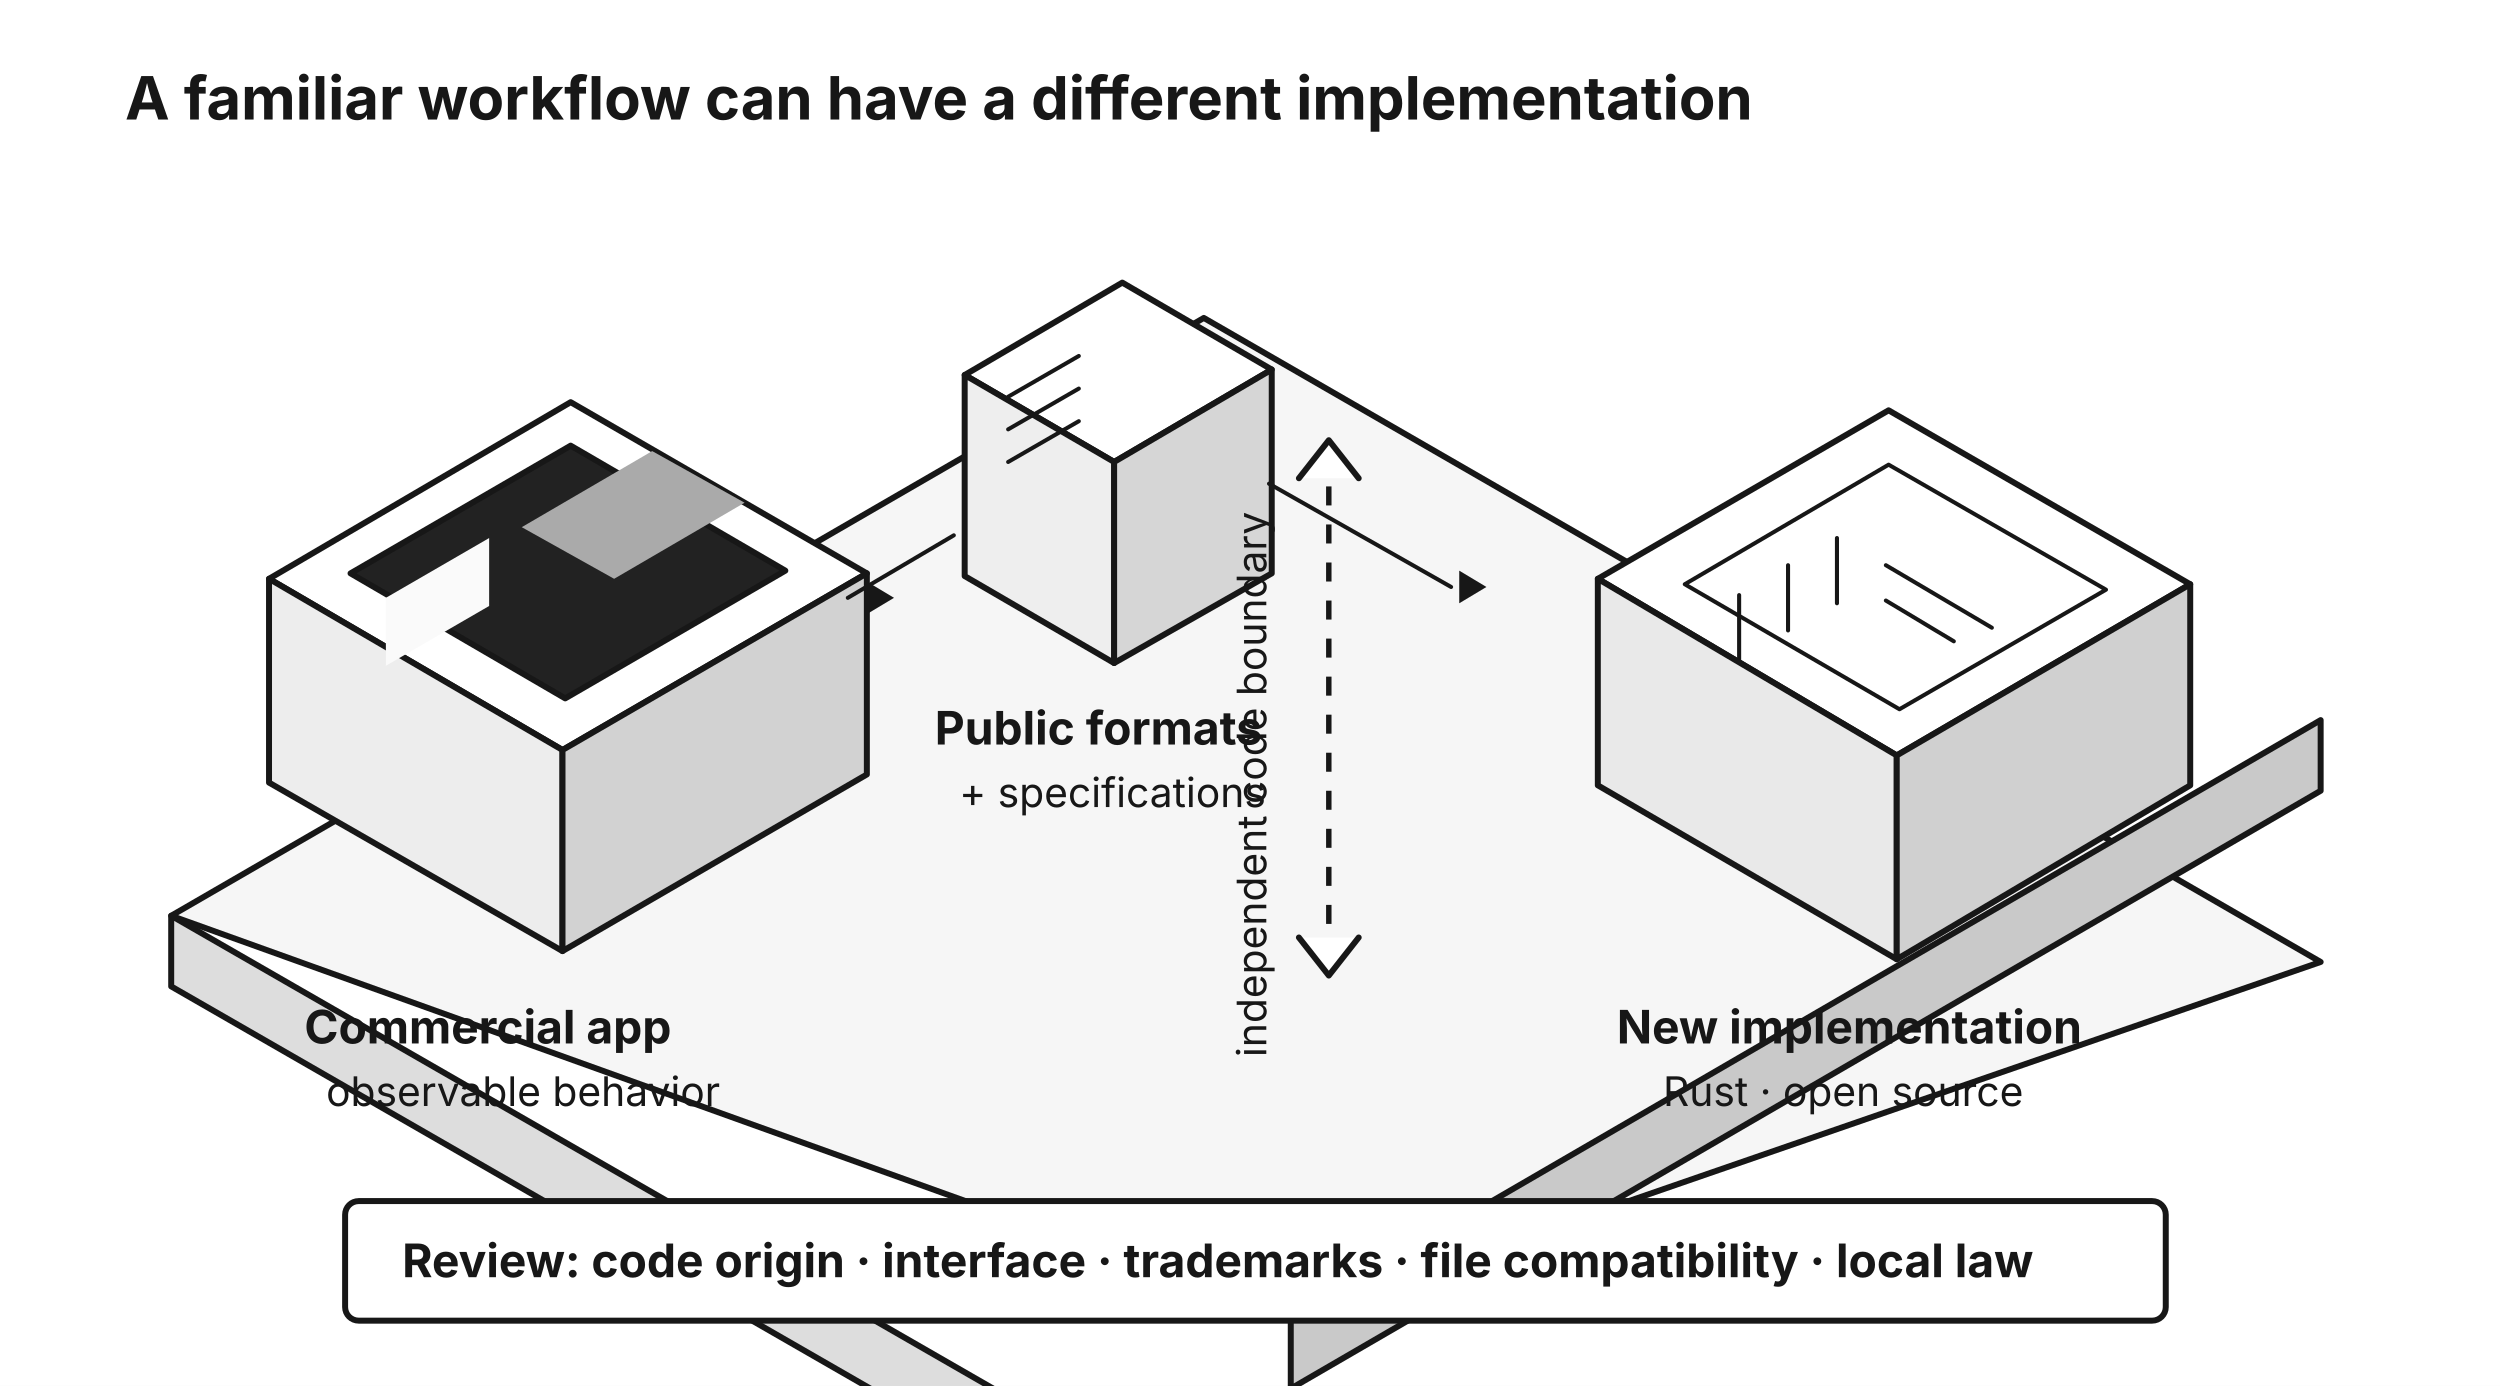
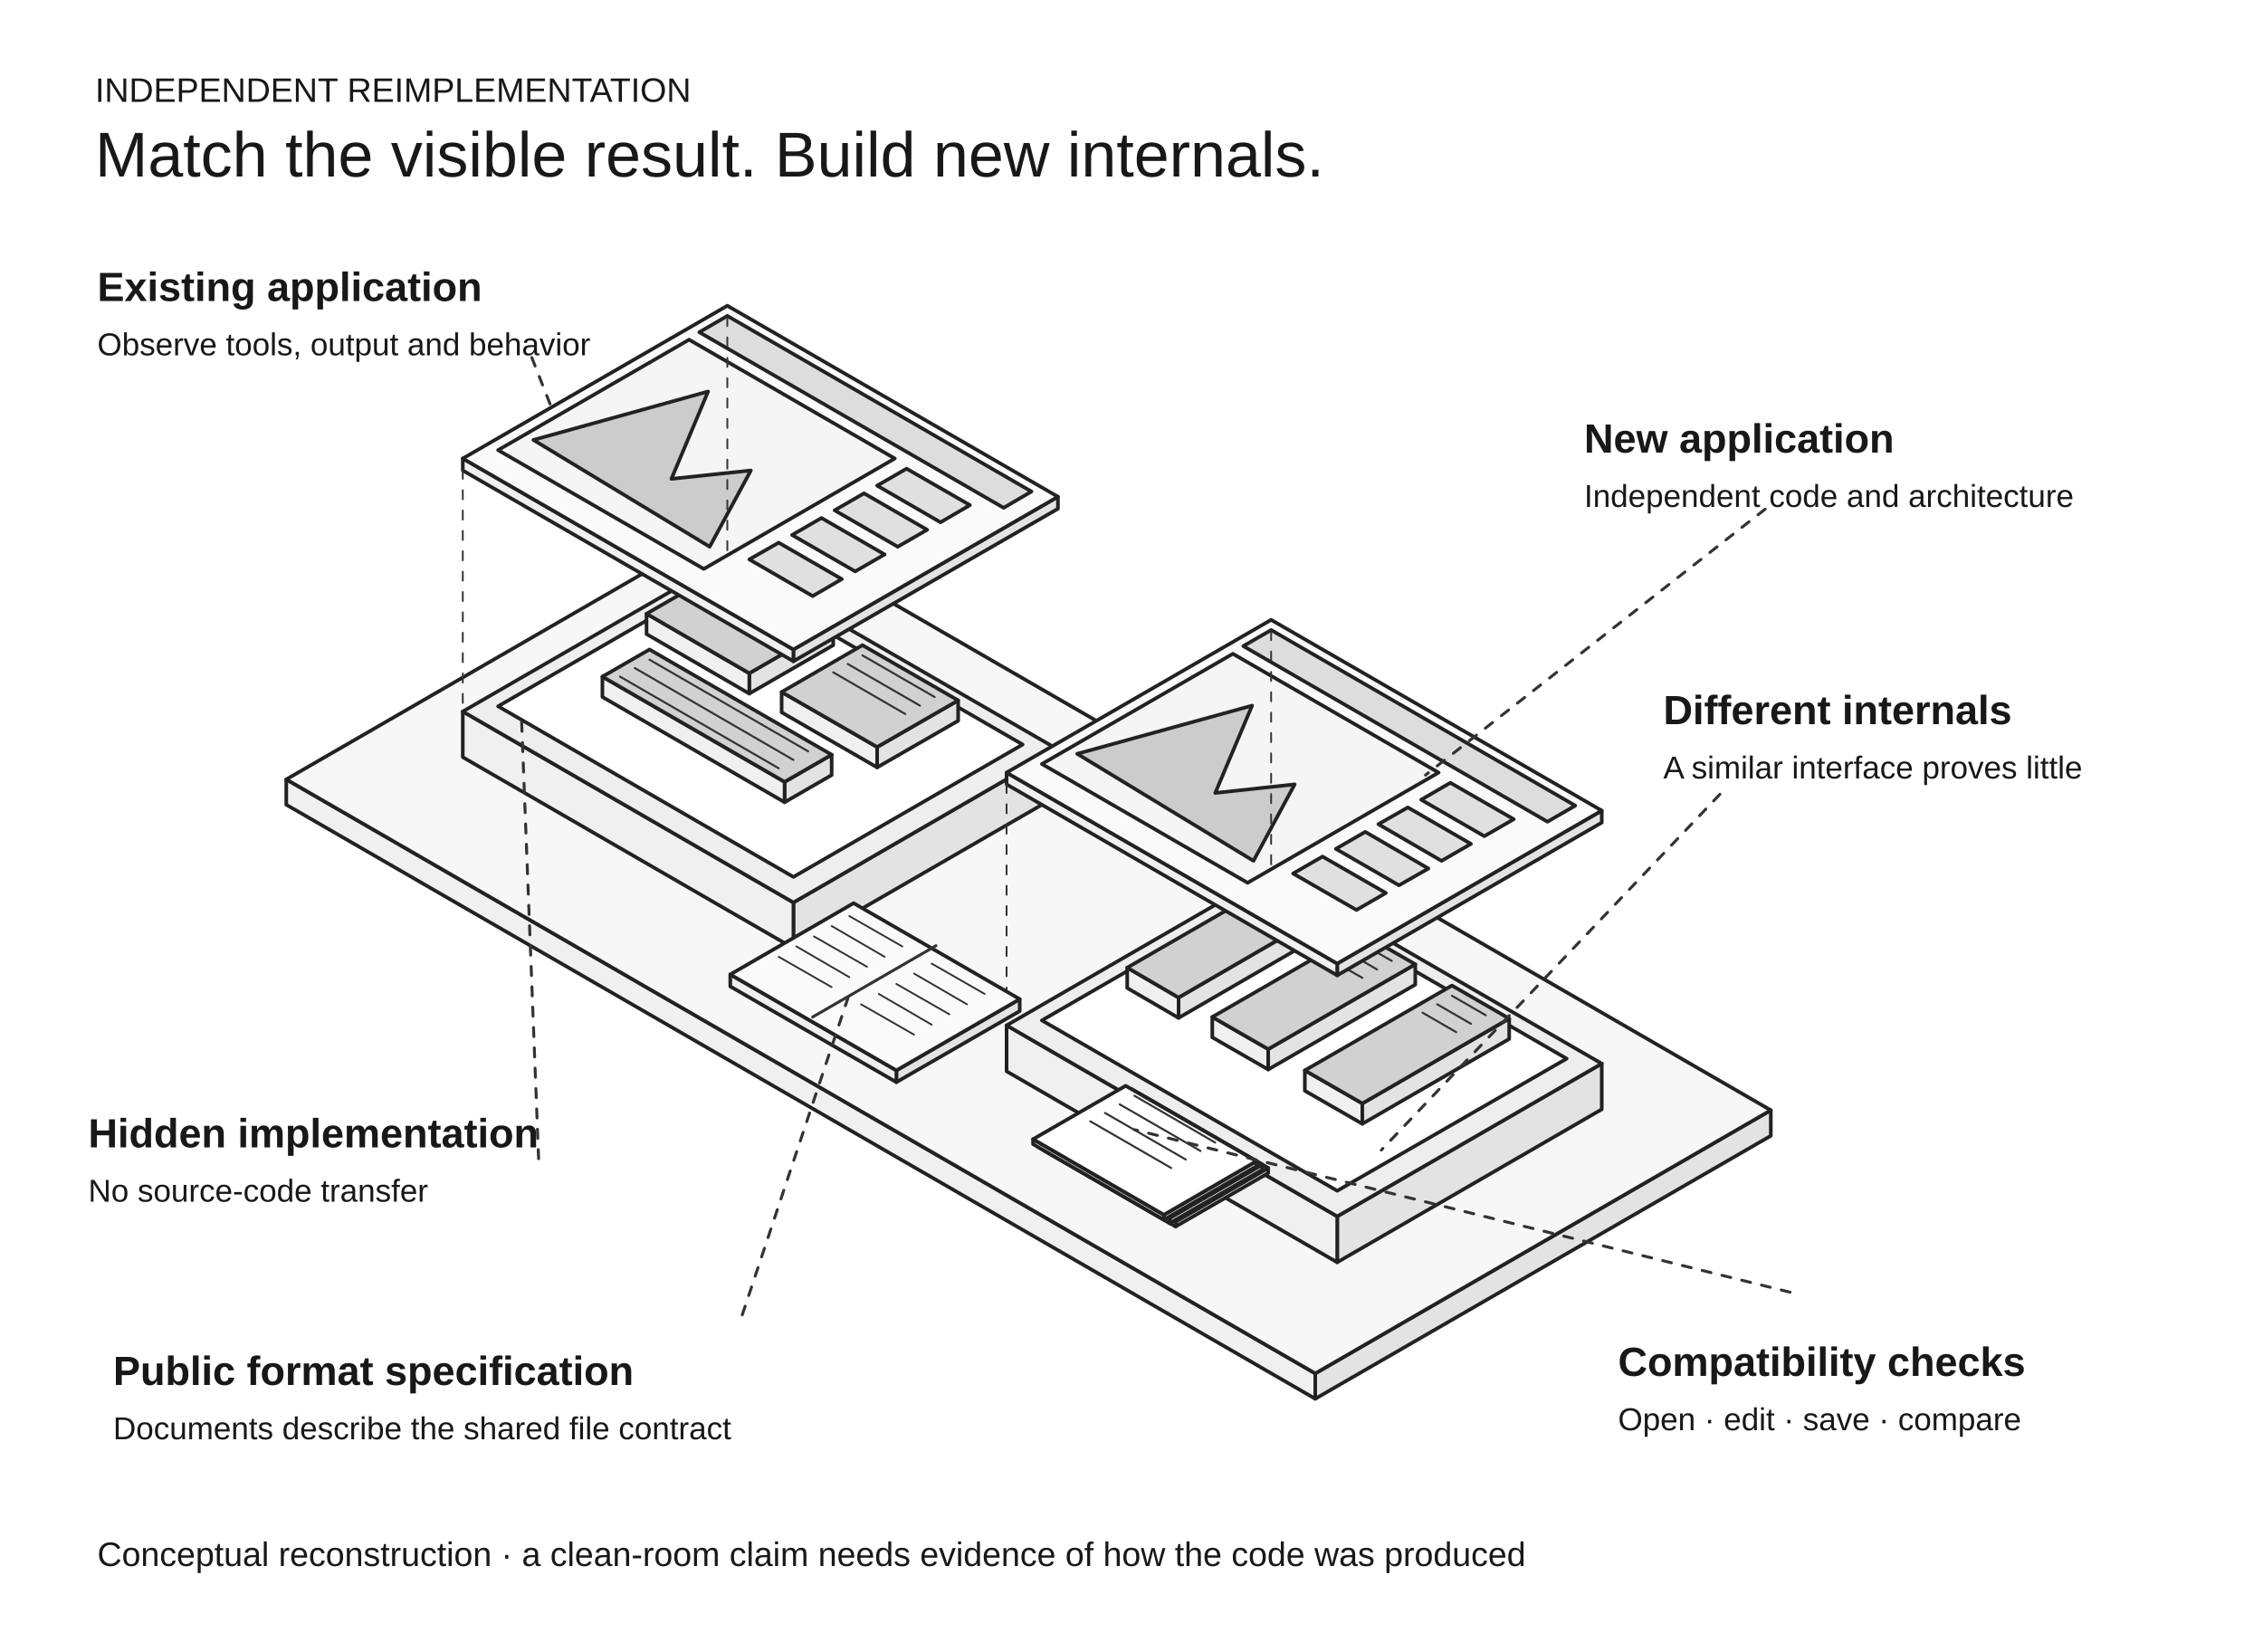
- <svg xmlns="http://www.w3.org/2000/svg" viewBox="0 0 920 510" role="img" aria-labelledby="title desc">
-   <defs>
-     <style>text{font-family:Inter,Arial,sans-serif;fill:#171717}.small{font-size:15px}.label{font-size:17px;font-weight:700}.title{font-size:22px;font-weight:700}.ink{stroke:#171717;stroke-width:2.2;stroke-linejoin:round;stroke-linecap:round}.thin{stroke:#171717;stroke-width:1.5;fill:none;stroke-linecap:round;stroke-linejoin:round}@keyframes observe{0%,12%{opacity:0}20%,40%{opacity:1}52%,100%{opacity:0}}@keyframes build{0%,43%{opacity:0}55%,82%{opacity:1}95%,100%{opacity:0}}.token{animation:observe 7s ease-in-out infinite}.newcode{animation:build 7s ease-in-out infinite}@media(prefers-reduced-motion:reduce){.token,.newcode{animation:none;opacity:1}}</style>
-   </defs>
-   <rect width="920" height="510" fill="#fff" />
-   <text x="46" y="44" class="title">A familiar workflow can have a different implementation</text>
-   <path d="M63 337 443 117 854 354 475 485Z" fill="#f6f6f6" class="ink" />
-   <path d="M63 337v26l412 237v-26Z" fill="#ddd" class="ink" />
-   <path d="M475 485v26l379-220v-26Z" fill="#c9c9c9" class="ink" />
-   <path d="M99 213 210 148 319 211 207 276Z" fill="#fff" class="ink" />
-   <path d="M99 213v75l108 62v-74Z" fill="#ededed" class="ink" />
-   <path d="M207 276v74l112-65v-74Z" fill="#d2d2d2" class="ink" />
-   <path d="M129 211 210 164 289 210 208 257Z" fill="#222" class="ink" />
-   <path d="M142 220 180 198v25l-38 22Z" fill="#fafafa" />
-   <path d="m192 194 48-28 34 19-48 28Z" fill="#aaa" />
-   <text x="112" y="384" class="label">Commercial app</text>
-   <text x="120" y="407" class="small">observable behavior</text>
-   <path d="M355 138 413 104 468 136 410 170Z" fill="#fff" class="ink" />
-   <path d="M355 138v74l55 32v-74Z" fill="#eee" class="ink" />
-   <path d="M410 170v74l58-33v-75Z" fill="#d6d6d6" class="ink" />
-   <path d="m371 146 26-15M371 158l26-15M371 170l26-15" class="thin" />
-   <text x="344" y="274" class="label">Public formats</text>
-   <text x="353" y="297" class="small">+ specifications</text>
-   <path d="M489 165v191" stroke="#171717" stroke-width="2" stroke-dasharray="7 7" />
-   <path d="m478 176 11-14 11 14M478 345l11 14 11-14" fill="#fff" class="ink" />
-   <text x="466" y="389" class="small" transform="rotate(-90 466 389)">independent code boundary</text>
-   <path d="M588 213 695 151 806 215 698 278Z" fill="#fff" class="ink" />
-   <path d="M588 213v76l110 64v-75Z" fill="#e9e9e9" class="ink" />
-   <path d="M698 278v75l108-64v-74Z" fill="#d0d0d0" class="ink" />
-   <path d="M620 215 695 171 775 217 699 261Z" fill="#fff" class="thin" />
-   <path d="M640 219v24M658 208v24M676 198v24M694 208l39 23M694 221l25 15" class="thin" />
-   <text x="595" y="384" class="label">New implementation</text>
-   <text x="612" y="407" class="small">Rust · open source</text>
-   <path d="M312 220 351 197M467 178 534 216" class="thin" />
-   <path d="M319 214 329 220 319 226Z" fill="#171717" class="token" />
-   <path d="M537 210 547 216 537 222Z" fill="#171717" class="newcode" />
-   <rect x="127" y="442" width="670" height="44" rx="5" fill="#fff" class="ink" />
-   <text x="148" y="470" class="label">Review: code origin · interface · trademarks · file compatibility · local law</text>
+ <svg xmlns="http://www.w3.org/2000/svg" viewBox="0 0 1000 730" role="img" aria-labelledby="t d">
+   <style>text{font-family:Arial,sans-serif;fill:#181818}.scan{animation:scan 5s ease-in-out infinite}@keyframes scan{0%,100%{opacity:.15}50%{opacity:.8}}@media(prefers-reduced-motion:reduce){.scan{animation:none}}</style>
+   <rect width="1000" height="730" fill="white" />
+   <text x="42" y="45" font-size="15">INDEPENDENT REIMPLEMENTATION</text>
+   <text x="42" y="78" font-size="28">Match the visible result. Build new internals.</text>
+   <polygon points="782.5,490.6 581.2,606.9 581.2,618.1 782.5,501.9" fill="#e3e3e3" stroke="#222" stroke-width="1.6" stroke-linejoin="round" />
+   <polygon points="581.2,606.9 126.5,344.4 126.5,355.6 581.2,618.1" fill="#f0f0f0" stroke="#222" stroke-width="1.6" stroke-linejoin="round" />
+   <polygon points="327.9,228.1 782.5,490.6 581.2,606.9 126.5,344.4" fill="#f7f7f7" stroke="#222" stroke-width="1.6" stroke-linejoin="round" />
+   <polygon points="467.5,331.2 350.6,398.8 350.6,419.0 467.5,351.5" fill="#e3e3e3" stroke="#222" stroke-width="1.6" stroke-linejoin="round" />
+   <polygon points="350.6,398.8 204.5,314.4 204.5,334.6 350.6,419.0" fill="#f0f0f0" stroke="#222" stroke-width="1.6" stroke-linejoin="round" />
+   <polygon points="321.4,246.9 467.5,331.2 350.6,398.8 204.5,314.4" fill="#eee" stroke="#222" stroke-width="1.6" stroke-linejoin="round" />
+   <polygon points="321.4,253.6 451.9,329.0 350.6,387.5 220.1,312.1" fill="white" stroke="#222" stroke-width="1.6" stroke-linejoin="round" />
+   <polygon points="368.2,276.1 331.1,297.5 331.1,306.5 368.2,285.1" fill="#e3e3e3" stroke="#222" stroke-width="1.6" stroke-linejoin="round" />
+   <polygon points="331.1,297.5 285.7,271.2 285.7,280.2 331.1,306.5" fill="#f0f0f0" stroke="#222" stroke-width="1.6" stroke-linejoin="round" />
+   <polygon points="322.7,249.9 368.2,276.1 331.1,297.5 285.7,271.2" fill="#d1d1d1" stroke="#222" stroke-width="1.6" stroke-linejoin="round" />
+   <polyline points="322.7,254.4 357.8,274.6" fill="none" stroke="#333" stroke-width="0.9" stroke-linecap="round" />
+   <polyline points="316.2,258.1 351.3,278.4" fill="none" stroke="#333" stroke-width="0.9" stroke-linecap="round" />
+   <polyline points="309.7,261.9 344.8,282.1" fill="none" stroke="#333" stroke-width="0.9" stroke-linecap="round" />
+   <polygon points="423.4,309.5 387.6,330.1 387.6,339.1 423.4,318.5" fill="#e3e3e3" stroke="#222" stroke-width="1.6" stroke-linejoin="round" />
+   <polygon points="387.6,330.1 345.4,305.8 345.4,314.8 387.6,339.1" fill="#f0f0f0" stroke="#222" stroke-width="1.6" stroke-linejoin="round" />
+   <polygon points="381.1,285.1 423.4,309.5 387.6,330.1 345.4,305.8" fill="#d1d1d1" stroke="#222" stroke-width="1.6" stroke-linejoin="round" />
+   <polyline points="381.1,289.6 413.0,308.0" fill="none" stroke="#333" stroke-width="0.9" stroke-linecap="round" />
+   <polyline points="374.6,293.4 406.5,311.8" fill="none" stroke="#333" stroke-width="0.9" stroke-linecap="round" />
+   <polyline points="368.2,297.1 400.0,315.5" fill="none" stroke="#333" stroke-width="0.9" stroke-linecap="round" />
+   <polygon points="367.5,333.5 346.7,345.5 346.7,354.5 367.5,342.5" fill="#e3e3e3" stroke="#222" stroke-width="1.6" stroke-linejoin="round" />
+   <polygon points="346.7,345.5 266.2,299.0 266.2,308.0 346.7,354.5" fill="#f0f0f0" stroke="#222" stroke-width="1.6" stroke-linejoin="round" />
+   <polygon points="287.0,287.0 367.5,333.5 346.7,345.5 266.2,299.0" fill="#d1d1d1" stroke="#222" stroke-width="1.6" stroke-linejoin="round" />
+   <polyline points="287.0,291.5 357.1,332.0" fill="none" stroke="#333" stroke-width="0.9" stroke-linecap="round" />
+   <polyline points="280.5,295.2 350.6,335.8" fill="none" stroke="#333" stroke-width="0.9" stroke-linecap="round" />
+   <polyline points="274.0,299.0 344.1,339.5" fill="none" stroke="#333" stroke-width="0.9" stroke-linecap="round" />
+   <polygon points="467.5,219.5 350.6,287.0 350.6,292.2 467.5,224.8" fill="#e3e3e3" stroke="#222" stroke-width="1.6" stroke-linejoin="round" />
+   <polygon points="350.6,287.0 204.5,202.6 204.5,207.9 350.6,292.2" fill="#f0f0f0" stroke="#222" stroke-width="1.6" stroke-linejoin="round" />
+   <polygon points="321.4,135.1 467.5,219.5 350.6,287.0 204.5,202.6" fill="#fafafa" stroke="#222" stroke-width="1.6" stroke-linejoin="round" />
+   <polygon points="321.4,139.6 455.8,217.2 443.5,224.4 309.0,146.8" fill="#ddd" stroke="#222" stroke-width="1.6" stroke-linejoin="round" />
+   <polygon points="304.5,150.1 395.4,202.6 311.0,251.4 220.1,198.9" fill="#f5f5f5" stroke="#222" stroke-width="1.6" stroke-linejoin="round" />
+   <polygon points="235.7,194.4 312.9,173.0 296.7,211.6 331.8,207.9 313.6,241.6" fill="#ccc" stroke="#222" stroke-width="1.6" stroke-linejoin="round" />
+   <polygon points="400.6,207.1 428.6,223.2 415.6,230.8 387.6,214.6" fill="#e0e0e0" stroke="#222" stroke-width="1.6" stroke-linejoin="round" />
+   <polygon points="381.8,218.0 409.7,234.1 396.7,241.6 368.8,225.5" fill="#e0e0e0" stroke="#222" stroke-width="1.6" stroke-linejoin="round" />
+   <polygon points="363.0,228.9 390.9,245.0 377.9,252.5 350.0,236.4" fill="#e0e0e0" stroke="#222" stroke-width="1.6" stroke-linejoin="round" />
+   <polygon points="344.1,239.8 372.0,255.9 359.1,263.4 331.1,247.2" fill="#e0e0e0" stroke="#222" stroke-width="1.6" stroke-linejoin="round" />
+   <polyline points="321.4,243.1 321.4,138.9" fill="none" stroke="#333" stroke-width="0.8" stroke-linecap="round" stroke-dasharray="4 5" />
+   <polyline points="204.5,310.6 204.5,206.4" fill="none" stroke="#333" stroke-width="0.8" stroke-linecap="round" stroke-dasharray="4 5" />
+   <polygon points="707.8,470.0 590.9,537.5 590.9,557.8 707.8,490.2" fill="#e3e3e3" stroke="#222" stroke-width="1.6" stroke-linejoin="round" />
+   <polygon points="590.9,537.5 444.8,453.1 444.8,473.4 590.9,557.8" fill="#f0f0f0" stroke="#222" stroke-width="1.6" stroke-linejoin="round" />
+   <polygon points="561.7,385.6 707.8,470.0 590.9,537.5 444.8,453.1" fill="#eee" stroke="#222" stroke-width="1.6" stroke-linejoin="round" />
+   <polygon points="561.7,392.4 692.3,467.8 590.9,526.2 460.4,450.9" fill="white" stroke="#222" stroke-width="1.6" stroke-linejoin="round" />
+   <polygon points="585.7,403.2 520.8,440.8 520.8,449.8 585.7,412.2" fill="#e3e3e3" stroke="#222" stroke-width="1.6" stroke-linejoin="round" />
+   <polygon points="520.8,440.8 498.1,427.6 498.1,436.6 520.8,449.8" fill="#f0f0f0" stroke="#222" stroke-width="1.6" stroke-linejoin="round" />
+   <polygon points="563.0,390.1 585.7,403.2 520.8,440.8 498.1,427.6" fill="#d1d1d1" stroke="#222" stroke-width="1.6" stroke-linejoin="round" />
+   <polyline points="563.0,394.6 575.3,401.8" fill="none" stroke="#333" stroke-width="0.9" stroke-linecap="round" />
+   <polyline points="556.5,398.4 568.8,405.5" fill="none" stroke="#333" stroke-width="0.9" stroke-linecap="round" />
+   <polyline points="550.0,402.1 562.4,409.2" fill="none" stroke="#333" stroke-width="0.9" stroke-linecap="round" />
+   <polygon points="625.4,426.1 560.4,463.6 560.4,472.6 625.4,435.1" fill="#e3e3e3" stroke="#222" stroke-width="1.6" stroke-linejoin="round" />
+   <polygon points="560.4,463.6 535.7,449.4 535.7,458.4 560.4,472.6" fill="#f0f0f0" stroke="#222" stroke-width="1.6" stroke-linejoin="round" />
+   <polygon points="600.7,411.9 625.4,426.1 560.4,463.6 535.7,449.4" fill="#d1d1d1" stroke="#222" stroke-width="1.6" stroke-linejoin="round" />
+   <polyline points="600.7,416.4 615.0,424.6" fill="none" stroke="#333" stroke-width="0.9" stroke-linecap="round" />
+   <polyline points="594.2,420.1 608.5,428.4" fill="none" stroke="#333" stroke-width="0.9" stroke-linecap="round" />
+   <polyline points="587.7,423.9 602.0,432.1" fill="none" stroke="#333" stroke-width="0.9" stroke-linecap="round" />
+   <polygon points="666.9,450.1 602.0,487.6 602.0,496.6 666.9,459.1" fill="#e3e3e3" stroke="#222" stroke-width="1.6" stroke-linejoin="round" />
+   <polygon points="602.0,487.6 576.6,473.0 576.6,482.0 602.0,496.6" fill="#f0f0f0" stroke="#222" stroke-width="1.6" stroke-linejoin="round" />
+   <polygon points="641.6,435.5 666.9,450.1 602.0,487.6 576.6,473.0" fill="#d1d1d1" stroke="#222" stroke-width="1.6" stroke-linejoin="round" />
+   <polyline points="641.6,440.0 656.5,448.6" fill="none" stroke="#333" stroke-width="0.9" stroke-linecap="round" />
+   <polyline points="635.1,443.8 650.0,452.4" fill="none" stroke="#333" stroke-width="0.9" stroke-linecap="round" />
+   <polyline points="628.6,447.5 643.5,456.1" fill="none" stroke="#333" stroke-width="0.9" stroke-linecap="round" />
+   <polygon points="707.8,358.2 590.9,425.8 590.9,431.0 707.8,363.5" fill="#e3e3e3" stroke="#222" stroke-width="1.6" stroke-linejoin="round" />
+   <polygon points="590.9,425.8 444.8,341.4 444.8,346.6 590.9,431.0" fill="#f0f0f0" stroke="#222" stroke-width="1.6" stroke-linejoin="round" />
+   <polygon points="561.7,273.9 707.8,358.2 590.9,425.8 444.8,341.4" fill="#fafafa" stroke="#222" stroke-width="1.6" stroke-linejoin="round" />
+   <polygon points="561.7,278.4 696.1,356.0 683.8,363.1 549.4,285.5" fill="#ddd" stroke="#222" stroke-width="1.6" stroke-linejoin="round" />
+   <polygon points="544.8,288.9 635.7,341.4 551.3,390.1 460.4,337.6" fill="#f5f5f5" stroke="#222" stroke-width="1.6" stroke-linejoin="round" />
+   <polygon points="476.0,333.1 553.3,311.8 537.0,350.4 572.1,346.6 553.9,380.4" fill="#ccc" stroke="#222" stroke-width="1.6" stroke-linejoin="round" />
+   <polygon points="640.9,345.9 668.9,362.0 655.9,369.5 628.0,353.4" fill="#e0e0e0" stroke="#222" stroke-width="1.6" stroke-linejoin="round" />
+   <polygon points="622.1,356.8 650.0,372.9 637.0,380.4 609.1,364.2" fill="#e0e0e0" stroke="#222" stroke-width="1.6" stroke-linejoin="round" />
+   <polygon points="603.3,367.6 631.2,383.8 618.2,391.2 590.3,375.1" fill="#e0e0e0" stroke="#222" stroke-width="1.6" stroke-linejoin="round" />
+   <polygon points="584.4,378.5 612.4,394.6 599.4,402.1 571.4,386.0" fill="#e0e0e0" stroke="#222" stroke-width="1.6" stroke-linejoin="round" />
+   <polyline points="561.7,381.9 561.7,277.6" fill="none" stroke="#333" stroke-width="0.8" stroke-linecap="round" stroke-dasharray="4 5" />
+   <polyline points="444.8,449.4 444.8,345.1" fill="none" stroke="#333" stroke-width="0.8" stroke-linecap="round" stroke-dasharray="4 5" />
+   <polygon points="450.6,441.5 396.1,473.0 396.1,478.2 450.6,446.8" fill="#e3e3e3" stroke="#222" stroke-width="1.6" stroke-linejoin="round" />
+   <polygon points="396.1,473.0 322.7,430.6 322.7,435.9 396.1,478.2" fill="#f0f0f0" stroke="#222" stroke-width="1.6" stroke-linejoin="round" />
+   <polygon points="377.2,399.1 450.6,441.5 396.1,473.0 322.7,430.6" fill="#fafafa" stroke="#222" stroke-width="1.6" stroke-linejoin="round" />
+   <polyline points="413.6,417.9 359.1,449.4" fill="none" stroke="#333" stroke-width="1.3" stroke-linecap="round" />
+   <polyline points="375.3,404.8 398.7,418.2" fill="none" stroke="#333" stroke-width="0.8" stroke-linecap="round" />
+   <polyline points="411.7,425.8 435.1,439.2" fill="none" stroke="#333" stroke-width="0.8" stroke-linecap="round" />
+   <polyline points="367.5,409.2 390.9,422.8" fill="none" stroke="#333" stroke-width="0.8" stroke-linecap="round" />
+   <polyline points="403.9,430.2 427.3,443.8" fill="none" stroke="#333" stroke-width="0.8" stroke-linecap="round" />
+   <polyline points="359.7,413.8 383.1,427.2" fill="none" stroke="#333" stroke-width="0.8" stroke-linecap="round" />
+   <polyline points="396.1,434.8 419.5,448.2" fill="none" stroke="#333" stroke-width="0.8" stroke-linecap="round" />
+   <polyline points="351.9,418.2 375.3,431.8" fill="none" stroke="#333" stroke-width="0.8" stroke-linecap="round" />
+   <polyline points="388.3,439.2 411.7,452.8" fill="none" stroke="#333" stroke-width="0.8" stroke-linecap="round" />
+   <polyline points="344.1,422.8 367.5,436.2" fill="none" stroke="#333" stroke-width="0.8" stroke-linecap="round" />
+   <polyline points="380.5,443.8 403.9,457.2" fill="none" stroke="#333" stroke-width="0.8" stroke-linecap="round" />
+   <polygon points="560.4,516.1 519.5,539.8 519.5,542.0 560.4,518.4" fill="#e3e3e3" stroke="#222" stroke-width="1.6" stroke-linejoin="round" />
+   <polygon points="519.5,539.8 461.7,506.4 461.7,508.6 519.5,542.0" fill="#f0f0f0" stroke="#222" stroke-width="1.6" stroke-linejoin="round" />
+   <polygon points="502.6,482.8 560.4,516.1 519.5,539.8 461.7,506.4" fill="#fff" stroke="#222" stroke-width="1.6" stroke-linejoin="round" />
+   <polygon points="557.8,514.6 516.9,538.2 516.9,540.5 557.8,516.9" fill="#e3e3e3" stroke="#222" stroke-width="1.6" stroke-linejoin="round" />
+   <polygon points="516.9,538.2 459.1,504.9 459.1,507.1 516.9,540.5" fill="#f0f0f0" stroke="#222" stroke-width="1.6" stroke-linejoin="round" />
+   <polygon points="500.0,481.2 557.8,514.6 516.9,538.2 459.1,504.9" fill="#fff" stroke="#222" stroke-width="1.6" stroke-linejoin="round" />
+   <polygon points="555.2,513.1 514.3,536.8 514.3,539.0 555.2,515.4" fill="#e3e3e3" stroke="#222" stroke-width="1.6" stroke-linejoin="round" />
+   <polygon points="514.3,536.8 456.5,503.4 456.5,505.6 514.3,539.0" fill="#f0f0f0" stroke="#222" stroke-width="1.6" stroke-linejoin="round" />
+   <polygon points="497.4,479.8 555.2,513.1 514.3,536.8 456.5,503.4" fill="#fff" stroke="#222" stroke-width="1.6" stroke-linejoin="round" />
+   <polyline points="501.3,484.2 537.0,504.9" fill="none" stroke="#333" stroke-width="0.9" stroke-linecap="round" />
+   <polyline points="494.8,488.0 530.5,508.6" fill="none" stroke="#333" stroke-width="0.9" stroke-linecap="round" />
+   <polyline points="488.3,491.8 524.0,512.4" fill="none" stroke="#333" stroke-width="0.9" stroke-linecap="round" />
+   <polyline points="481.8,495.5 517.5,516.1" fill="none" stroke="#333" stroke-width="0.9" stroke-linecap="round" />
+   <text x="43" y="133" font-size="18" font-weight="bold">Existing application</text>
+   <text x="43" y="157" font-size="14">Observe tools, output and behavior</text>
+   <polyline points="235.0,158.0 243.4,179.4" fill="none" stroke="#333" stroke-width="1.3" stroke-linecap="round" stroke-dasharray="4 5" />
+   <text x="700" y="200" font-size="18" font-weight="bold">New application</text>
+   <text x="700" y="224" font-size="14">Independent code and architecture</text>
+   <polyline points="780.0,225.0 629.9,342.5" fill="none" stroke="#333" stroke-width="1.3" stroke-linecap="round" stroke-dasharray="4 5" />
+   <text x="39" y="507" font-size="18" font-weight="bold">Hidden implementation</text>
+   <text x="39" y="531" font-size="14">No source-code transfer</text>
+   <polyline points="238.0,512.0 230.5,318.9" fill="none" stroke="#333" stroke-width="1.3" stroke-linecap="round" stroke-dasharray="4 5" />
+   <text x="735" y="320" font-size="18" font-weight="bold">Different internals</text>
+   <text x="735" y="344" font-size="14">A similar interface proves little</text>
+   <polyline points="760.0,351.0 610.4,508.2" fill="none" stroke="#333" stroke-width="1.3" stroke-linecap="round" stroke-dasharray="4 5" />
+   <text x="50" y="612" font-size="18" font-weight="bold">Public format specification</text>
+   <text x="50" y="636" font-size="14">Documents describe the shared file contract</text>
+   <polyline points="328.0,581.0 375.3,439.2" fill="none" stroke="#333" stroke-width="1.3" stroke-linecap="round" stroke-dasharray="4 5" />
+   <text x="715" y="608" font-size="18" font-weight="bold">Compatibility checks</text>
+   <text x="715" y="632" font-size="14">Open · edit · save · compare</text>
+   <polyline points="791.0,571.0 501.3,499.2" fill="none" stroke="#333" stroke-width="1.3" stroke-linecap="round" stroke-dasharray="4 5" />
+   <text x="43" y="692" font-size="15">Conceptual reconstruction · a clean-room claim needs evidence of how the code was produced</text>
</svg>
